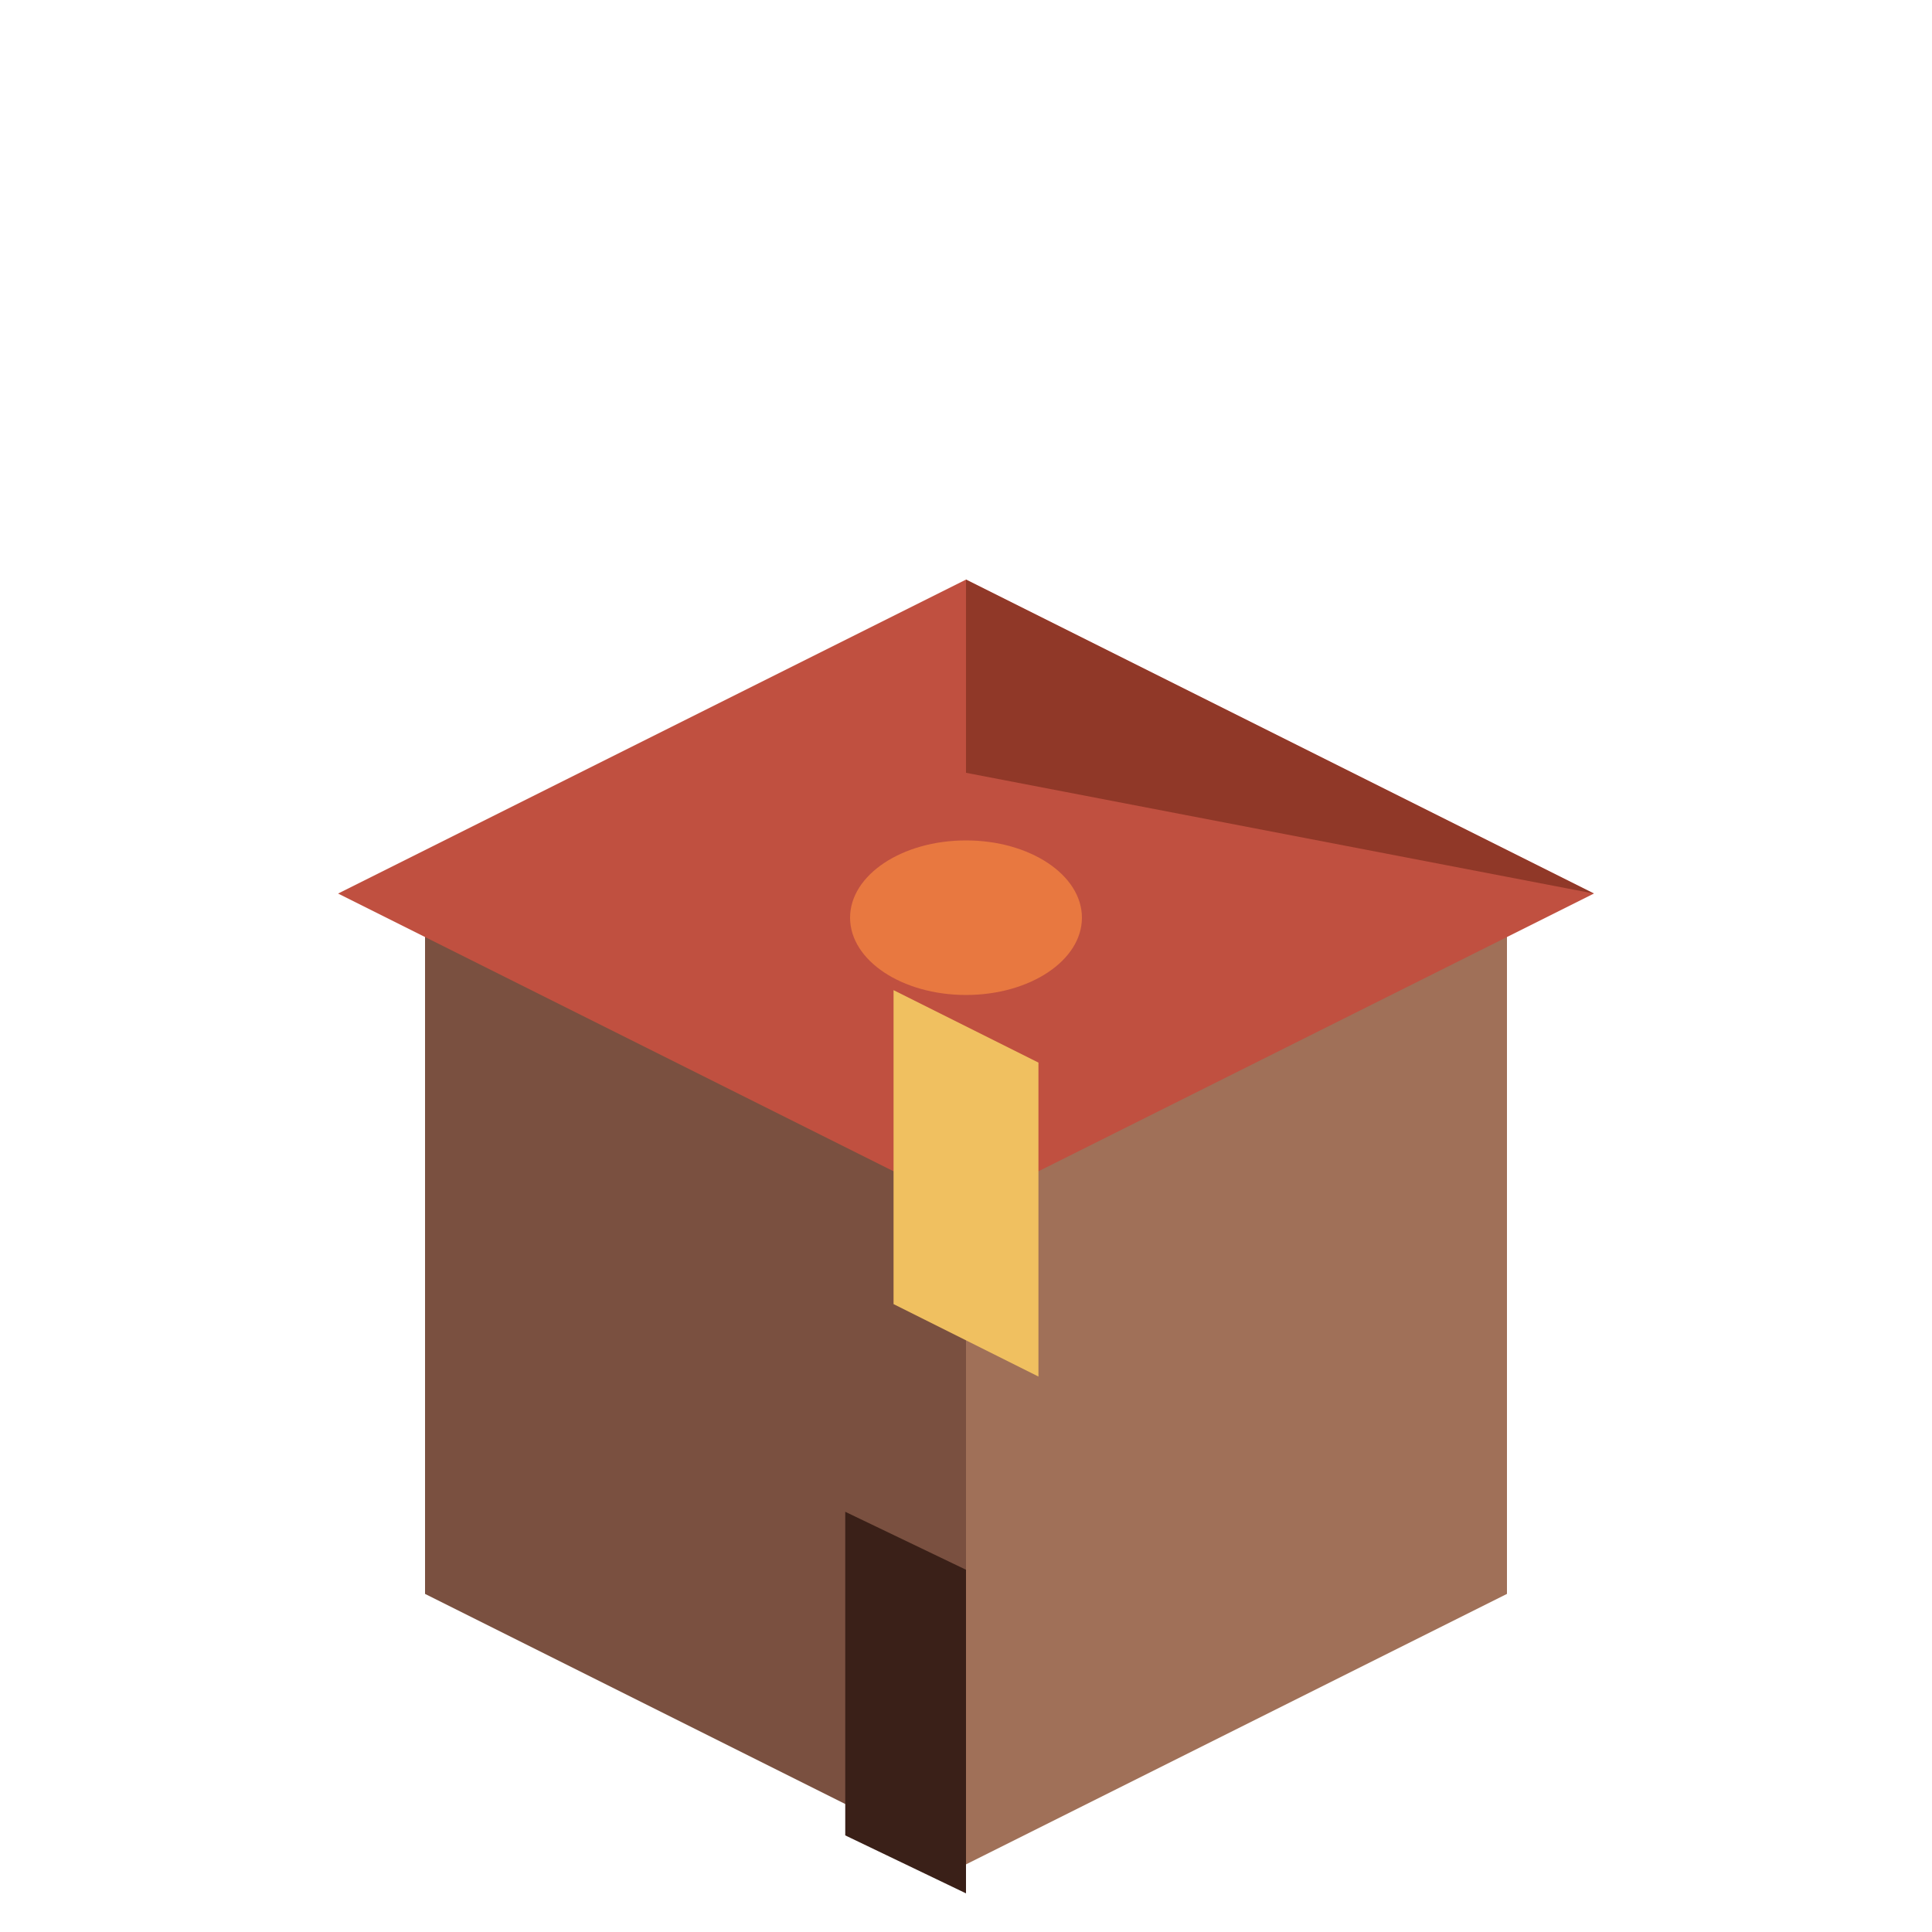
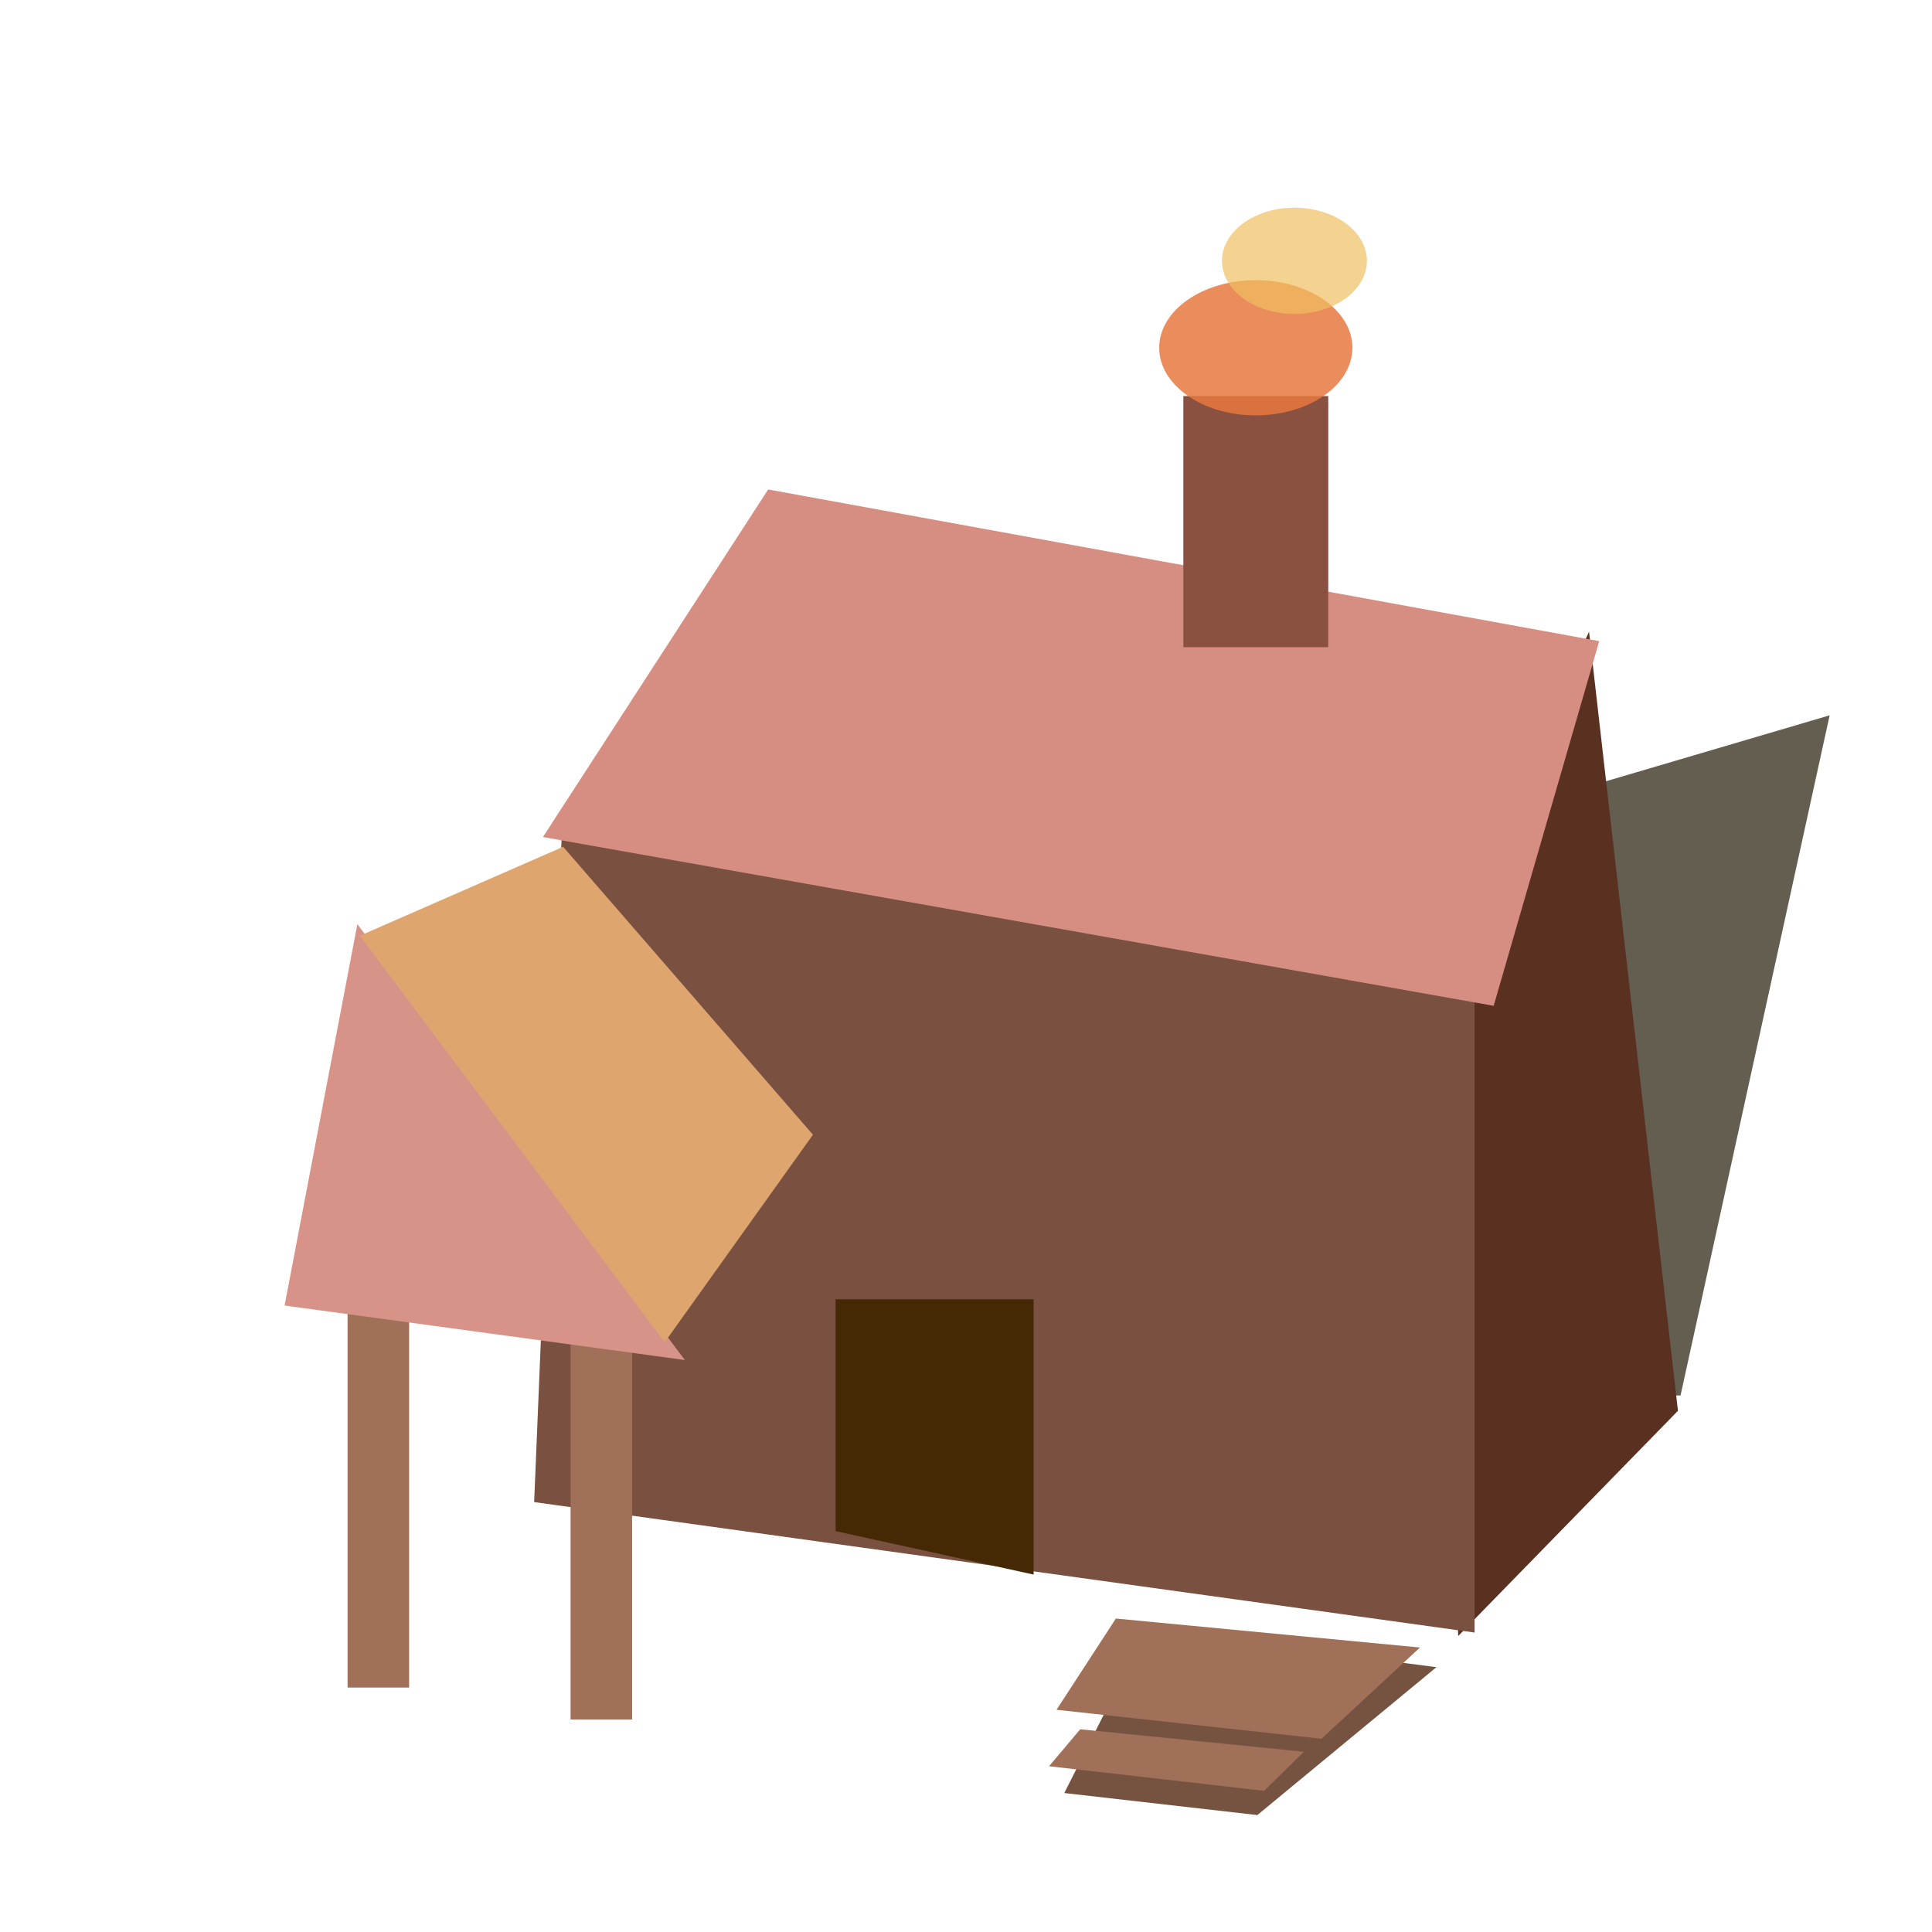
- <svg xmlns="http://www.w3.org/2000/svg" viewBox="0 0 40 40" width="400" height="400" data-home="0,0,40" data-anchor="20,20">
-   <g id="kitchen">
-     <path id="wall_l" class="wall_l" d="M 8.80,33.00 L 20.00,38.60 L 20.00,24.00 L 8.80,18.40 Z" fill="#7a5040" />
-     <path id="wall_r" class="wall_r" d="M 31.20,33.00 L 20.00,38.60 L 20.00,24.00 L 31.20,18.40 Z" fill="#a07058" />
-     <path id="roof" class="roof" d="M 20.00,12.00 L 33.00,18.50 L 20.00,25.00 L 7.00,18.50 Z" fill="#c05040" />
-     <path id="roof_dark" class="roof_dark" d="M 20.00,12.00 L 33.00,18.50 L 20.00,16.00 Z" fill="#903828" />
-     <path id="accent" class="accent" d="M 18.5,20.5 L 21.5,22.0 L 21.5,28.5 L 18.5,27.0 Z" fill="#f0c060" />
-     <ellipse id="accent2" class="accent2" cx="20" cy="19" rx="2.4" ry="1.6" fill="#e87840" />
-     <path id="door" class="door" d="M 17.5,38.0 L 20.0,39.2 L 20.0,32.5 L 17.5,31.3 Z" fill="#3a2018" />
-   </g>
+ <svg xmlns="http://www.w3.org/2000/svg" viewBox="0 0 40 40" width="400" height="400" data-home="0,0,40" data-anchor="20,20" version="1.1" id="svg8">
+   <defs id="defs8" />
+   <path id="rect9" style="fill:#1e1602;fill-opacity:0.69;stroke-width:0.126" d="M 23.72,18.983 37.881,14.81 34.794,28.891 21.6,29.147 Z" fill="#1e1602" fill-opacity="0.69" />
+   <path id="rect4-5-5-1" style="fill:#765341;fill-opacity:1;stroke-width:0.265" d="m 22.035,37.123 1.703,-3.382 6.002,0.776 -3.708,3.062 z" fill="#765341" fill-opacity="1" />
+   <path d="m 29.691,20.071 3.208,-6.992 1.841,16.13 -4.549,4.662 z" fill="#5a3020" id="path2" />
+   <path d="M 11.634,17.211 30.53,20.3 V 33.8 L 11.059,31.099 Z" fill="#7a5040" id="path3" style="stroke-width:1.174" />
+   <rect x="11.813" y="27.4" width="1.274" height="8.2" fill="#a07058" id="rect4" style="stroke-width:0.296" />
+   <path id="rect4-5" style="fill:#a07058;stroke-width:0.296" d="m 21.874,35.399 1.229,-1.889 6.296,0.6 -2.039,1.889 z" fill="#a07058" />
+   <path id="rect4-5-5" style="fill:#a07058;stroke-width:0.296" d="m 21.72,36.568 0.644,-0.765 4.632,0.465 -0.824,0.809 z" fill="#a07058" />
+   <rect x="7.196" y="26.739" width="1.274" height="8.2" fill="#a07058" id="rect4-8" style="stroke-width:0.296" />
+   <path d="m 15.904,10.134 17.206,3.14 -2.185,7.55 -19.684,-3.494 z" fill="#d68e83" id="path5" style="fill:#d68e83;fill-opacity:1" fill-opacity="1" />
+   <path d="M 7.399,19.133 14.179,28.158 5.892,27.03 Z" fill="#d89389" id="path5-8" style="fill:#d89389;fill-opacity:1" fill-opacity="1" />
+   <path d="M 17.3,26.9 L 21.4,26.9 L 21.4,32.6 L 17.3,31.7 Z" fill="#452905" id="path7" />
+   <rect x="24.5" y="8.2" width="3.0" height="5.2" fill="#8a5040" id="chimney" />
+   <ellipse class="accent" cx="26.0" cy="7.2" rx="2.0" ry="1.4" fill="#e87840" fill-opacity="0.85" id="smoke1" />
+   <ellipse class="accent2" cx="26.8" cy="5.4" rx="1.5" ry="1.1" fill="#f0c060" fill-opacity="0.7" id="smoke2" />
+   <path id="rect8" style="fill:#dea66e;stroke-width:0.126;fill-opacity:1" d="m 7.451,19.373 4.208,-1.841 5.172,5.961 -3.068,4.295 z" fill="#dea66e" fill-opacity="1" />
</svg>
